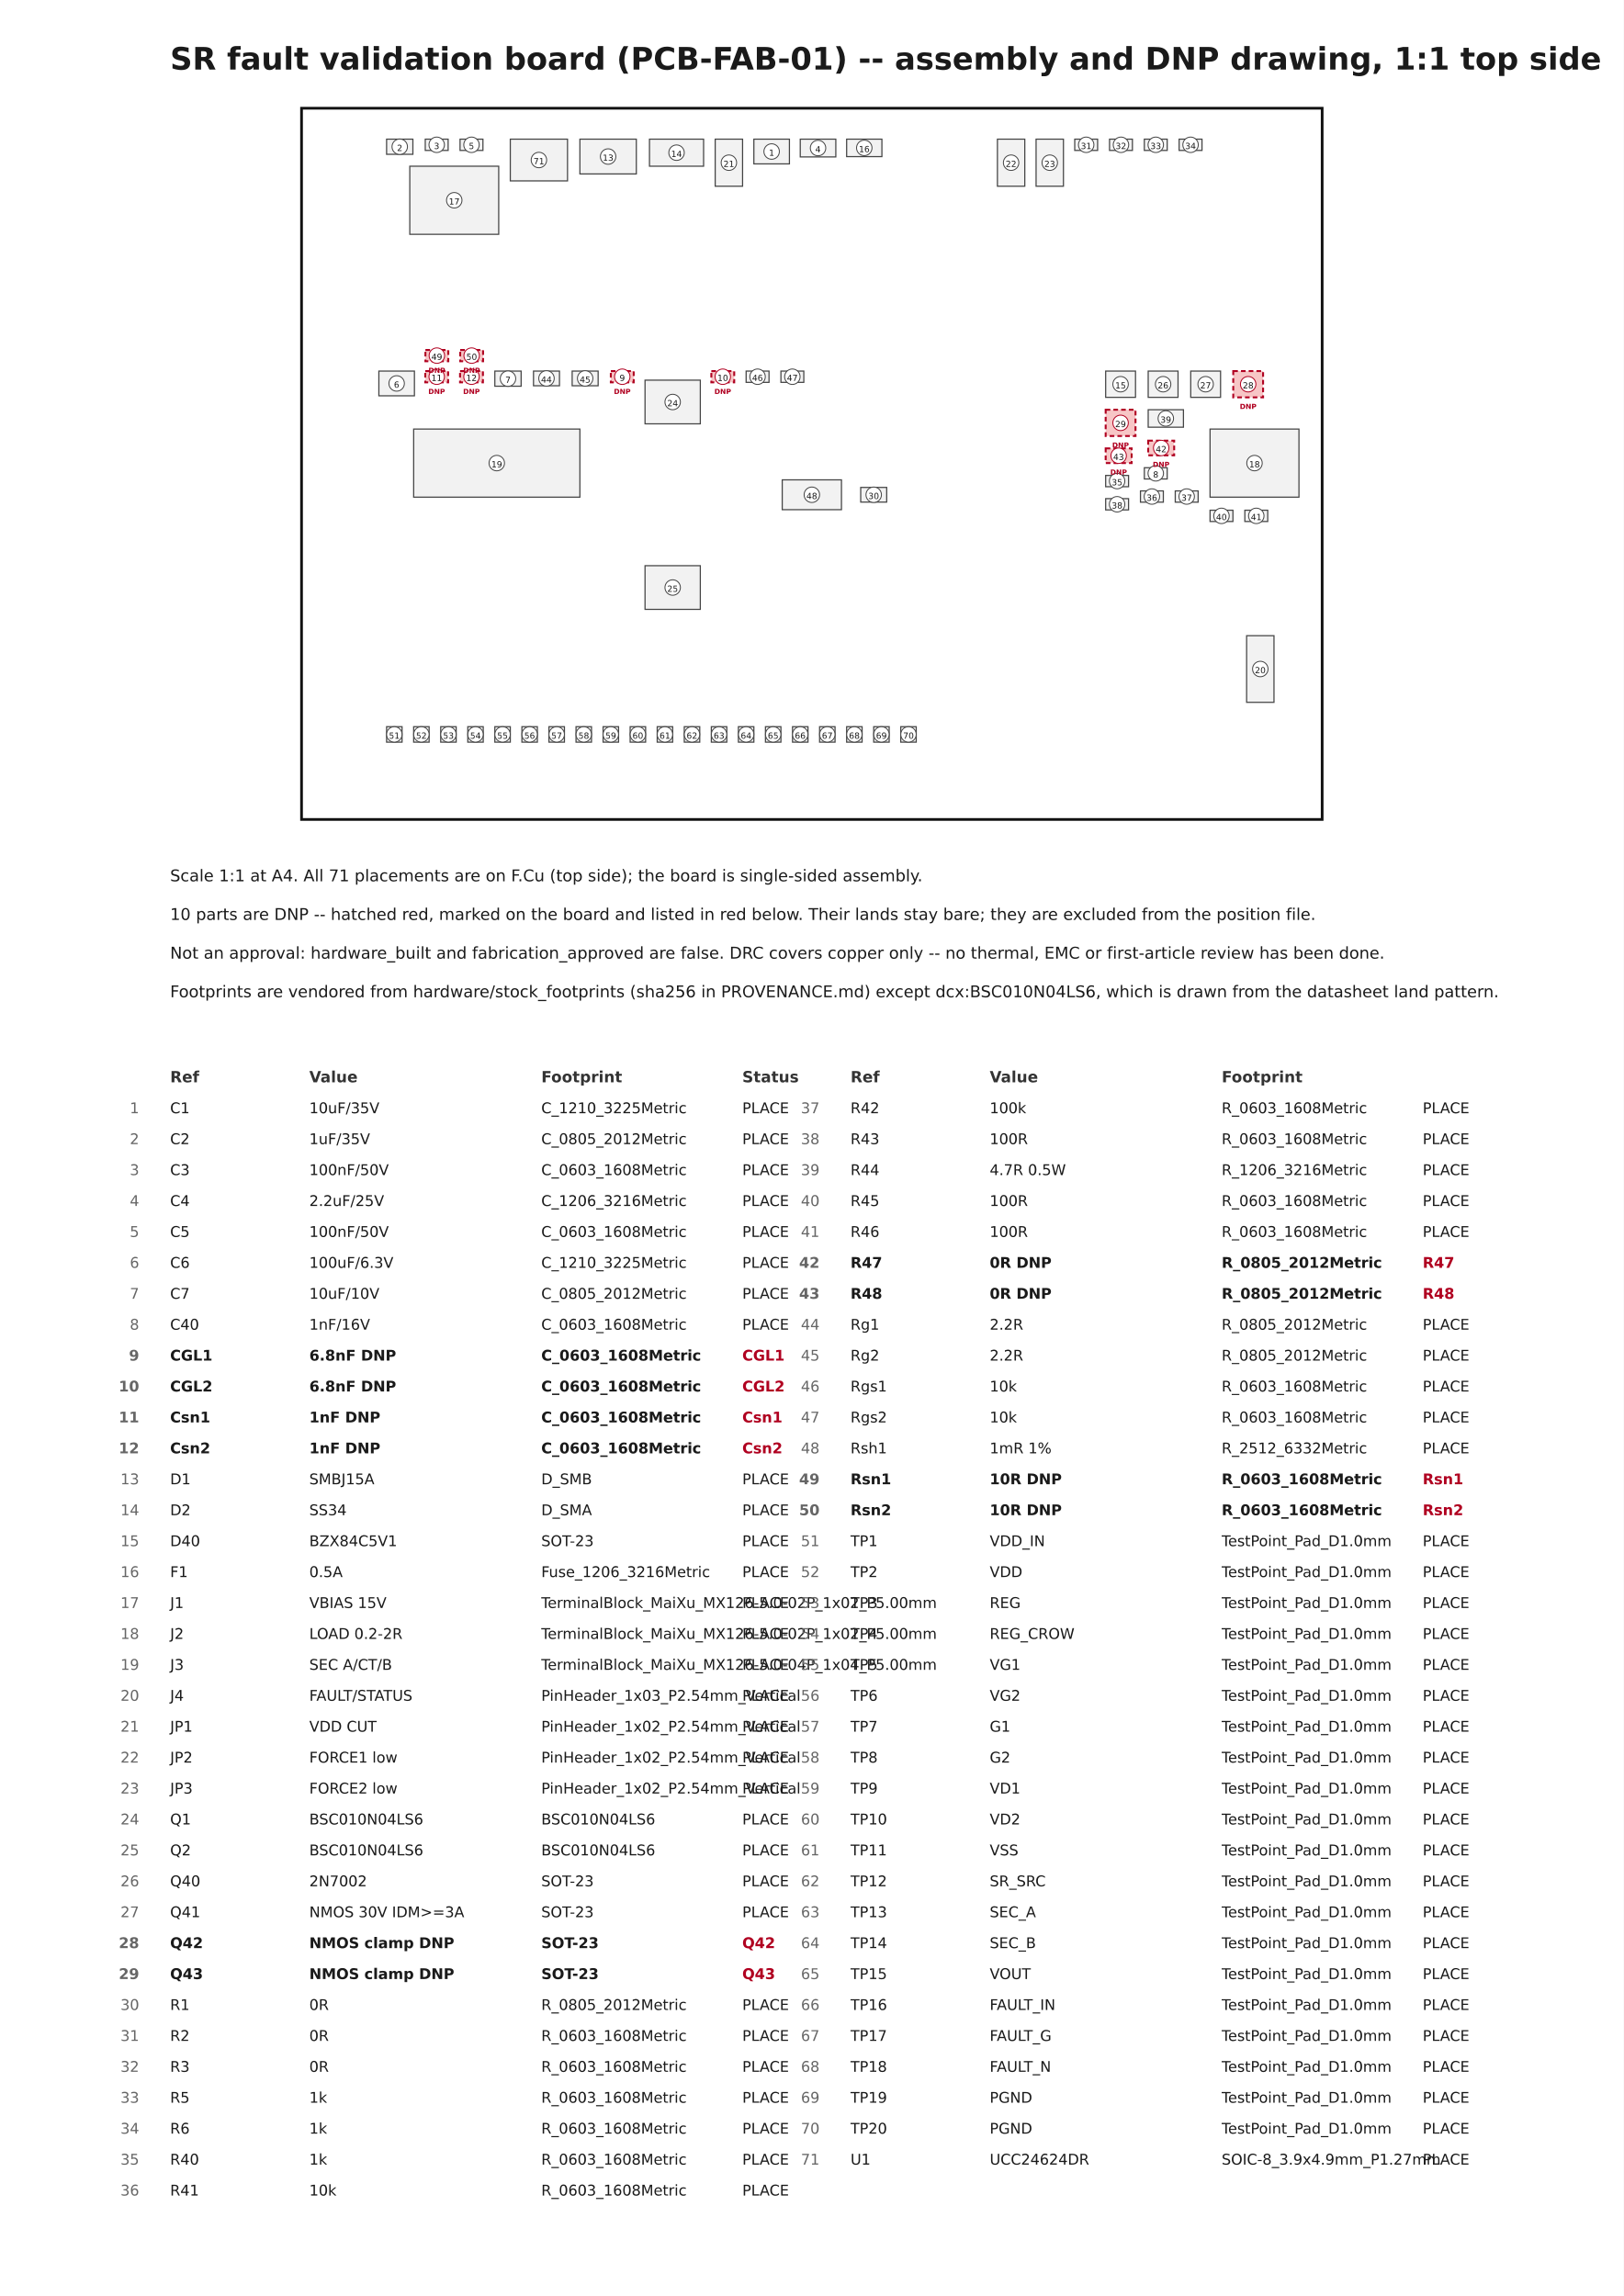
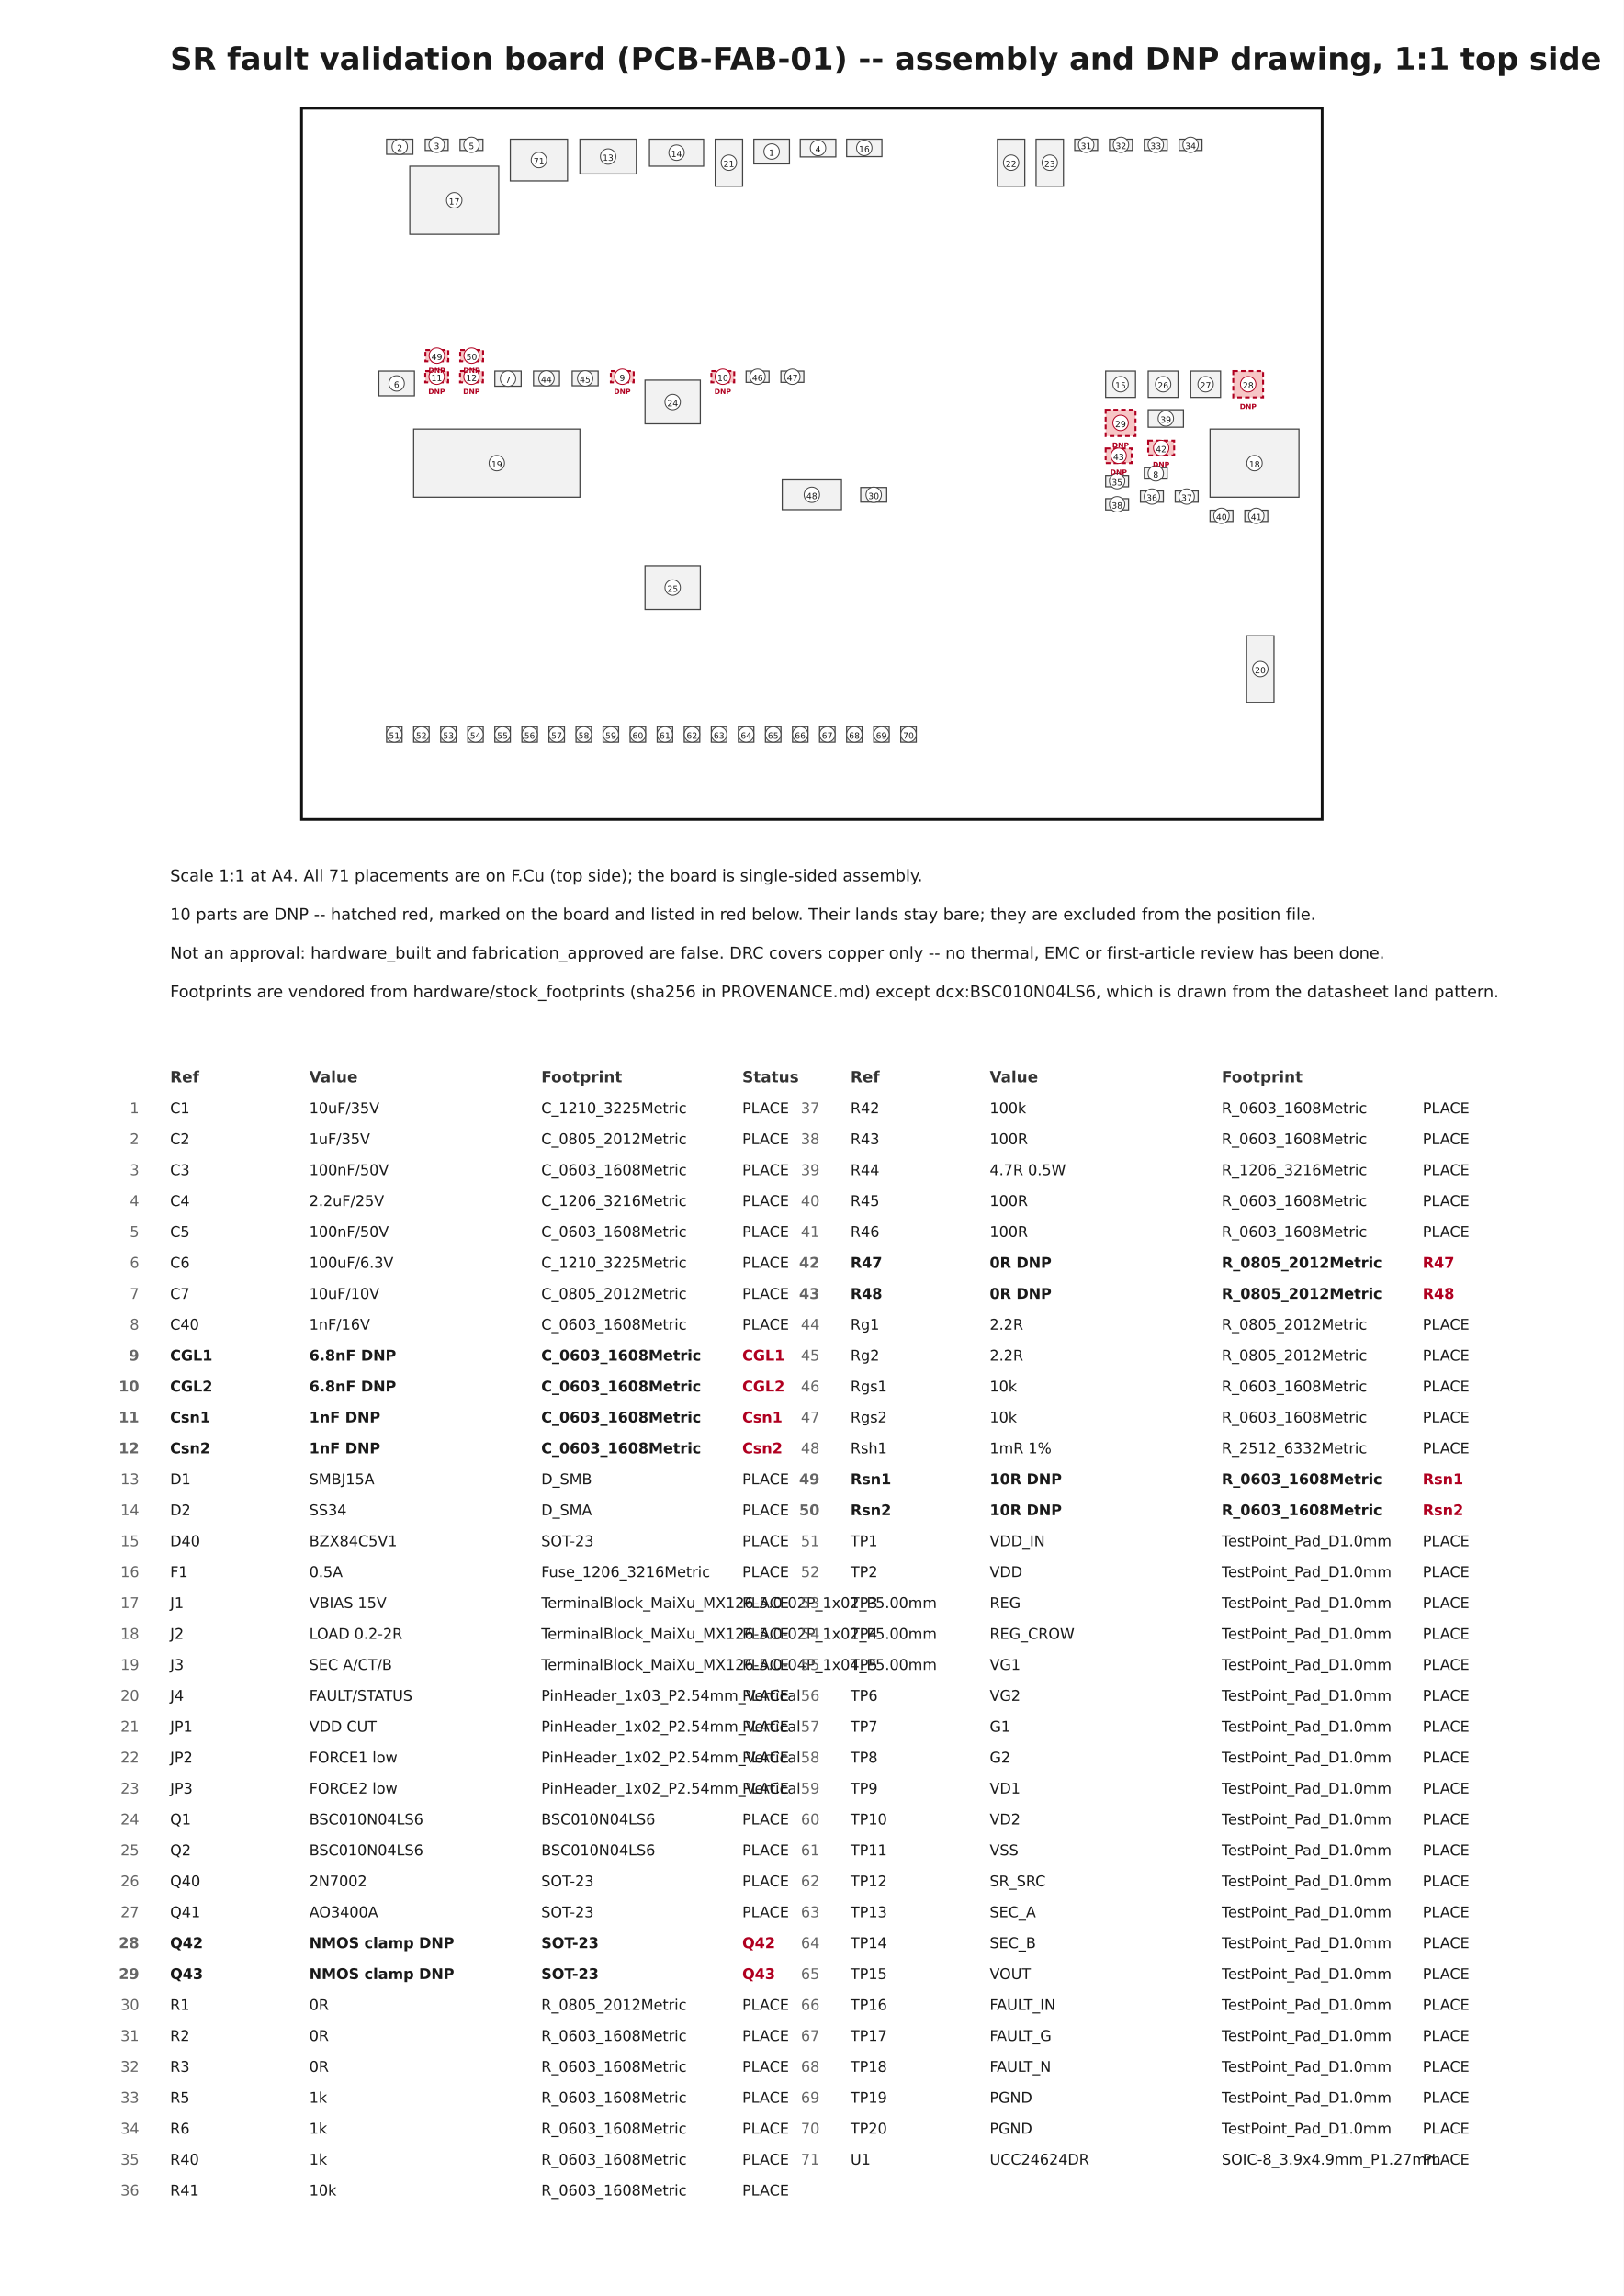
<svg xmlns="http://www.w3.org/2000/svg" width="210mm" height="297mm" viewBox="0 0 210 297">
  <style>
    text{font-family:'DejaVu Sans',Arial,sans-serif;fill:#1a1a1a}
    .page{fill:#ffffff} .outline{fill:none;stroke:#111;stroke-width:0.35}
    .body{fill:#f2f2f2;stroke:#444;stroke-width:0.15}
    .part.dnp .body{fill:#f7c6c6;stroke:#b00020;stroke-width:0.25;stroke-dasharray:0.6 0.4}
    .callout-bubble{fill:#fff;stroke:#444;stroke-width:0.12}
    .part.dnp .callout-bubble{stroke:#b00020}
    .callout{font-size:1.1px;text-anchor:middle}
    .dnp-mark{font-size:0.9px;text-anchor:middle;fill:#b00020;font-weight:bold}
    .title{font-size:4px;font-weight:bold} .note{font-size:2.1px}
    .hdr{font-size:2px;font-weight:bold;fill:#333}
    .row,.idx,.val,.fp{font-size:1.9px}
    .row.dnp{fill:#b00020;font-weight:bold} .idx{fill:#666;text-anchor:end}
  </style>
  <rect class="page" x="0" y="0" width="210" height="297" />
  <text class="title" x="22" y="9">SR fault validation board (PCB-FAB-01) -- assembly and DNP drawing, 1:1 top side</text>
  <rect class="outline" x="39" y="14" width="132" height="92" />
  <g class="part" data-ref="C1">
    <rect class="body" x="97.5" y="18" width="4.6" height="3.2" />
    <circle class="callout-bubble" cx="99.8" cy="19.6" r="1" />
    <text class="callout" x="99.8" y="20.15">1</text>
  </g>
  <g class="part" data-ref="C2">
    <rect class="body" x="50" y="18" width="3.4" height="1.96" />
    <circle class="callout-bubble" cx="51.7" cy="18.98" r="1" />
    <text class="callout" x="51.7" y="19.53">2</text>
  </g>
  <g class="part" data-ref="C3">
    <rect class="body" x="55" y="18" width="2.96" height="1.46" />
    <circle class="callout-bubble" cx="56.48" cy="18.73" r="1" />
    <text class="callout" x="56.48" y="19.28">3</text>
  </g>
  <g class="part" data-ref="C4">
    <rect class="body" x="103.5" y="18" width="4.6" height="2.3" />
    <circle class="callout-bubble" cx="105.8" cy="19.15" r="1" />
    <text class="callout" x="105.8" y="19.7">4</text>
  </g>
  <g class="part" data-ref="C5">
    <rect class="body" x="59.5" y="18" width="2.96" height="1.46" />
    <circle class="callout-bubble" cx="60.98" cy="18.73" r="1" />
    <text class="callout" x="60.98" y="19.28">5</text>
  </g>
  <g class="part" data-ref="C6">
    <rect class="body" x="49" y="48" width="4.6" height="3.2" />
    <circle class="callout-bubble" cx="51.3" cy="49.6" r="1" />
    <text class="callout" x="51.3" y="50.15">6</text>
  </g>
  <g class="part" data-ref="C7">
    <rect class="body" x="64" y="48" width="3.4" height="1.96" />
    <circle class="callout-bubble" cx="65.7" cy="48.98" r="1" />
    <text class="callout" x="65.7" y="49.53">7</text>
  </g>
  <g class="part" data-ref="C40">
    <rect class="body" x="148" y="60.5" width="2.96" height="1.46" />
    <circle class="callout-bubble" cx="149.48" cy="61.23" r="1" />
    <text class="callout" x="149.48" y="61.78">8</text>
  </g>
  <g class="part dnp" data-ref="CGL1">
    <rect class="body" x="79" y="48" width="2.96" height="1.46" />
    <circle class="callout-bubble" cx="80.48" cy="48.73" r="1" />
    <text class="callout" x="80.48" y="49.28">9</text>
    <text class="dnp-mark" x="80.48" y="50.96">DNP</text>
  </g>
  <g class="part dnp" data-ref="CGL2">
    <rect class="body" x="92" y="48" width="2.96" height="1.46" />
    <circle class="callout-bubble" cx="93.48" cy="48.73" r="1" />
    <text class="callout" x="93.48" y="49.28">10</text>
    <text class="dnp-mark" x="93.48" y="50.96">DNP</text>
  </g>
  <g class="part dnp" data-ref="Csn1">
    <rect class="body" x="55" y="48" width="2.96" height="1.46" />
    <circle class="callout-bubble" cx="56.48" cy="48.73" r="1" />
    <text class="callout" x="56.48" y="49.28">11</text>
    <text class="dnp-mark" x="56.48" y="50.96">DNP</text>
  </g>
  <g class="part dnp" data-ref="Csn2">
    <rect class="body" x="59.5" y="48" width="2.96" height="1.46" />
    <circle class="callout-bubble" cx="60.98" cy="48.73" r="1" />
    <text class="callout" x="60.98" y="49.28">12</text>
    <text class="dnp-mark" x="60.98" y="50.96">DNP</text>
  </g>
  <g class="part" data-ref="D1">
    <rect class="body" x="75" y="18" width="7.3" height="4.5" />
    <circle class="callout-bubble" cx="78.65" cy="20.25" r="1" />
    <text class="callout" x="78.65" y="20.8">13</text>
  </g>
  <g class="part" data-ref="D2">
    <rect class="body" x="84" y="18" width="7" height="3.5" />
    <circle class="callout-bubble" cx="87.5" cy="19.75" r="1" />
    <text class="callout" x="87.5" y="20.3">14</text>
  </g>
  <g class="part" data-ref="D40">
    <rect class="body" x="143" y="48" width="3.86" height="3.4" />
    <circle class="callout-bubble" cx="144.93" cy="49.7" r="1" />
    <text class="callout" x="144.93" y="50.25">15</text>
  </g>
  <g class="part" data-ref="F1">
    <rect class="body" x="109.5" y="18" width="4.56" height="2.26" />
    <circle class="callout-bubble" cx="111.78" cy="19.13" r="1" />
    <text class="callout" x="111.78" y="19.68">16</text>
  </g>
  <g class="part" data-ref="J1">
    <rect class="body" x="53" y="21.5" width="11.5" height="8.81" />
    <circle class="callout-bubble" cx="58.75" cy="25.905" r="1" />
    <text class="callout" x="58.75" y="26.455">17</text>
  </g>
  <g class="part" data-ref="J2">
    <rect class="body" x="156.5" y="55.5" width="11.5" height="8.81" />
    <circle class="callout-bubble" cx="162.25" cy="59.905" r="1" />
    <text class="callout" x="162.25" y="60.455">18</text>
  </g>
  <g class="part" data-ref="J3">
    <rect class="body" x="53.5" y="55.5" width="21.5" height="8.81" />
    <circle class="callout-bubble" cx="64.25" cy="59.905" r="1" />
    <text class="callout" x="64.25" y="60.455">19</text>
  </g>
  <g class="part" data-ref="J4">
    <rect class="body" x="161.23" y="82.23" width="3.54" height="8.62" />
    <circle class="callout-bubble" cx="163" cy="86.54" r="1" />
    <text class="callout" x="163" y="87.09">20</text>
  </g>
  <g class="part" data-ref="JP1">
    <rect class="body" x="92.5" y="18" width="3.54" height="6.09" />
    <circle class="callout-bubble" cx="94.27" cy="21.045" r="1" />
    <text class="callout" x="94.27" y="21.595">21</text>
  </g>
  <g class="part" data-ref="JP2">
    <rect class="body" x="129" y="18" width="3.54" height="6.09" />
    <circle class="callout-bubble" cx="130.77" cy="21.045" r="1" />
    <text class="callout" x="130.77" y="21.595">22</text>
  </g>
  <g class="part" data-ref="JP3">
    <rect class="body" x="134" y="18" width="3.54" height="6.09" />
    <circle class="callout-bubble" cx="135.77" cy="21.045" r="1" />
    <text class="callout" x="135.77" y="21.595">23</text>
  </g>
  <g class="part" data-ref="Q1">
    <rect class="body" x="83.425" y="49.175" width="7.15" height="5.65" />
    <circle class="callout-bubble" cx="87" cy="52" r="1" />
    <text class="callout" x="87" y="52.55">24</text>
  </g>
  <g class="part" data-ref="Q2">
    <rect class="body" x="83.425" y="73.175" width="7.15" height="5.65" />
    <circle class="callout-bubble" cx="87" cy="76" r="1" />
    <text class="callout" x="87" y="76.55">25</text>
  </g>
  <g class="part" data-ref="Q40">
    <rect class="body" x="148.5" y="48" width="3.86" height="3.4" />
    <circle class="callout-bubble" cx="150.43" cy="49.7" r="1" />
    <text class="callout" x="150.43" y="50.25">26</text>
  </g>
  <g class="part" data-ref="Q41">
    <rect class="body" x="154" y="48" width="3.86" height="3.4" />
    <circle class="callout-bubble" cx="155.93" cy="49.7" r="1" />
    <text class="callout" x="155.93" y="50.25">27</text>
  </g>
  <g class="part dnp" data-ref="Q42">
    <rect class="body" x="159.5" y="48" width="3.86" height="3.4" />
    <circle class="callout-bubble" cx="161.43" cy="49.7" r="1" />
    <text class="callout" x="161.43" y="50.25">28</text>
    <text class="dnp-mark" x="161.43" y="52.9">DNP</text>
  </g>
  <g class="part dnp" data-ref="Q43">
    <rect class="body" x="143" y="53" width="3.86" height="3.4" />
    <circle class="callout-bubble" cx="144.93" cy="54.7" r="1" />
    <text class="callout" x="144.93" y="55.25">29</text>
    <text class="dnp-mark" x="144.93" y="57.9">DNP</text>
  </g>
  <g class="part" data-ref="R1">
    <rect class="body" x="111.32" y="63.05" width="3.36" height="1.9" />
    <circle class="callout-bubble" cx="113" cy="64" r="1" />
    <text class="callout" x="113" y="64.55">30</text>
  </g>
  <g class="part" data-ref="R2">
    <rect class="body" x="139" y="18" width="2.96" height="1.46" />
    <circle class="callout-bubble" cx="140.48" cy="18.73" r="1" />
    <text class="callout" x="140.48" y="19.28">31</text>
  </g>
  <g class="part" data-ref="R3">
    <rect class="body" x="143.5" y="18" width="2.96" height="1.46" />
    <circle class="callout-bubble" cx="144.98" cy="18.73" r="1" />
    <text class="callout" x="144.98" y="19.28">32</text>
  </g>
  <g class="part" data-ref="R5">
    <rect class="body" x="148" y="18" width="2.96" height="1.46" />
    <circle class="callout-bubble" cx="149.48" cy="18.73" r="1" />
    <text class="callout" x="149.48" y="19.28">33</text>
  </g>
  <g class="part" data-ref="R6">
    <rect class="body" x="152.5" y="18" width="2.96" height="1.46" />
    <circle class="callout-bubble" cx="153.98" cy="18.73" r="1" />
    <text class="callout" x="153.98" y="19.28">34</text>
  </g>
  <g class="part" data-ref="R40">
    <rect class="body" x="143" y="61.5" width="2.96" height="1.46" />
    <circle class="callout-bubble" cx="144.48" cy="62.23" r="1" />
    <text class="callout" x="144.48" y="62.78">35</text>
  </g>
  <g class="part" data-ref="R41">
    <rect class="body" x="147.5" y="63.5" width="2.96" height="1.46" />
    <circle class="callout-bubble" cx="148.98" cy="64.23" r="1" />
    <text class="callout" x="148.98" y="64.78">36</text>
  </g>
  <g class="part" data-ref="R42">
    <rect class="body" x="152" y="63.5" width="2.96" height="1.46" />
    <circle class="callout-bubble" cx="153.48" cy="64.23" r="1" />
    <text class="callout" x="153.48" y="64.78">37</text>
  </g>
  <g class="part" data-ref="R43">
    <rect class="body" x="143" y="64.5" width="2.96" height="1.46" />
    <circle class="callout-bubble" cx="144.48" cy="65.23" r="1" />
    <text class="callout" x="144.48" y="65.78">38</text>
  </g>
  <g class="part" data-ref="R44">
    <rect class="body" x="148.5" y="53" width="4.56" height="2.26" />
    <circle class="callout-bubble" cx="150.78" cy="54.13" r="1" />
    <text class="callout" x="150.78" y="54.68">39</text>
  </g>
  <g class="part" data-ref="R45">
    <rect class="body" x="156.5" y="66" width="2.96" height="1.46" />
    <circle class="callout-bubble" cx="157.98" cy="66.73" r="1" />
    <text class="callout" x="157.98" y="67.28">40</text>
  </g>
  <g class="part" data-ref="R46">
    <rect class="body" x="161" y="66" width="2.96" height="1.46" />
    <circle class="callout-bubble" cx="162.48" cy="66.73" r="1" />
    <text class="callout" x="162.48" y="67.28">41</text>
  </g>
  <g class="part dnp" data-ref="R47">
    <rect class="body" x="148.5" y="57" width="3.36" height="1.9" />
    <circle class="callout-bubble" cx="150.18" cy="57.95" r="1" />
    <text class="callout" x="150.18" y="58.5">42</text>
    <text class="dnp-mark" x="150.18" y="60.4">DNP</text>
  </g>
  <g class="part dnp" data-ref="R48">
    <rect class="body" x="143" y="58" width="3.36" height="1.9" />
    <circle class="callout-bubble" cx="144.68" cy="58.95" r="1" />
    <text class="callout" x="144.68" y="59.5">43</text>
    <text class="dnp-mark" x="144.68" y="61.4">DNP</text>
  </g>
  <g class="part" data-ref="Rg1">
    <rect class="body" x="69" y="48" width="3.36" height="1.9" />
    <circle class="callout-bubble" cx="70.68" cy="48.95" r="1" />
    <text class="callout" x="70.68" y="49.5">44</text>
  </g>
  <g class="part" data-ref="Rg2">
    <rect class="body" x="74" y="48" width="3.36" height="1.9" />
    <circle class="callout-bubble" cx="75.68" cy="48.95" r="1" />
    <text class="callout" x="75.68" y="49.5">45</text>
  </g>
  <g class="part" data-ref="Rgs1">
    <rect class="body" x="96.5" y="48" width="2.96" height="1.46" />
    <circle class="callout-bubble" cx="97.98" cy="48.73" r="1" />
    <text class="callout" x="97.98" y="49.28">46</text>
  </g>
  <g class="part" data-ref="Rgs2">
    <rect class="body" x="101" y="48" width="2.96" height="1.46" />
    <circle class="callout-bubble" cx="102.48" cy="48.73" r="1" />
    <text class="callout" x="102.48" y="49.28">47</text>
  </g>
  <g class="part" data-ref="Rsh1">
    <rect class="body" x="101.17" y="62.07" width="7.66" height="3.86" />
    <circle class="callout-bubble" cx="105" cy="64" r="1" />
    <text class="callout" x="105" y="64.55">48</text>
  </g>
  <g class="part dnp" data-ref="Rsn1">
    <rect class="body" x="55.02" y="45.27" width="2.96" height="1.46" />
    <circle class="callout-bubble" cx="56.5" cy="46" r="1" />
    <text class="callout" x="56.5" y="46.55">49</text>
    <text class="dnp-mark" x="56.5" y="48.23">DNP</text>
  </g>
  <g class="part dnp" data-ref="Rsn2">
    <rect class="body" x="59.52" y="45.27" width="2.96" height="1.46" />
    <circle class="callout-bubble" cx="61" cy="46" r="1" />
    <text class="callout" x="61" y="46.55">50</text>
    <text class="dnp-mark" x="61" y="48.23">DNP</text>
  </g>
  <g class="part" data-ref="TP1">
    <rect class="body" x="50" y="94" width="2" height="2" />
    <circle class="callout-bubble" cx="51" cy="95" r="1" />
    <text class="callout" x="51" y="95.55">51</text>
  </g>
  <g class="part" data-ref="TP2">
    <rect class="body" x="53.5" y="94" width="2" height="2" />
    <circle class="callout-bubble" cx="54.5" cy="95" r="1" />
    <text class="callout" x="54.5" y="95.55">52</text>
  </g>
  <g class="part" data-ref="TP3">
    <rect class="body" x="57" y="94" width="2" height="2" />
    <circle class="callout-bubble" cx="58" cy="95" r="1" />
    <text class="callout" x="58" y="95.55">53</text>
  </g>
  <g class="part" data-ref="TP4">
    <rect class="body" x="60.5" y="94" width="2" height="2" />
    <circle class="callout-bubble" cx="61.5" cy="95" r="1" />
    <text class="callout" x="61.5" y="95.55">54</text>
  </g>
  <g class="part" data-ref="TP5">
    <rect class="body" x="64" y="94" width="2" height="2" />
    <circle class="callout-bubble" cx="65" cy="95" r="1" />
    <text class="callout" x="65" y="95.55">55</text>
  </g>
  <g class="part" data-ref="TP6">
    <rect class="body" x="67.5" y="94" width="2" height="2" />
    <circle class="callout-bubble" cx="68.5" cy="95" r="1" />
    <text class="callout" x="68.5" y="95.55">56</text>
  </g>
  <g class="part" data-ref="TP7">
    <rect class="body" x="71" y="94" width="2" height="2" />
    <circle class="callout-bubble" cx="72" cy="95" r="1" />
    <text class="callout" x="72" y="95.55">57</text>
  </g>
  <g class="part" data-ref="TP8">
    <rect class="body" x="74.5" y="94" width="2" height="2" />
    <circle class="callout-bubble" cx="75.5" cy="95" r="1" />
    <text class="callout" x="75.5" y="95.55">58</text>
  </g>
  <g class="part" data-ref="TP9">
    <rect class="body" x="78" y="94" width="2" height="2" />
    <circle class="callout-bubble" cx="79" cy="95" r="1" />
    <text class="callout" x="79" y="95.55">59</text>
  </g>
  <g class="part" data-ref="TP10">
    <rect class="body" x="81.5" y="94" width="2" height="2" />
    <circle class="callout-bubble" cx="82.5" cy="95" r="1" />
    <text class="callout" x="82.5" y="95.55">60</text>
  </g>
  <g class="part" data-ref="TP11">
    <rect class="body" x="85" y="94" width="2" height="2" />
    <circle class="callout-bubble" cx="86" cy="95" r="1" />
    <text class="callout" x="86" y="95.55">61</text>
  </g>
  <g class="part" data-ref="TP12">
    <rect class="body" x="88.5" y="94" width="2" height="2" />
    <circle class="callout-bubble" cx="89.5" cy="95" r="1" />
    <text class="callout" x="89.5" y="95.55">62</text>
  </g>
  <g class="part" data-ref="TP13">
    <rect class="body" x="92" y="94" width="2" height="2" />
    <circle class="callout-bubble" cx="93" cy="95" r="1" />
    <text class="callout" x="93" y="95.55">63</text>
  </g>
  <g class="part" data-ref="TP14">
    <rect class="body" x="95.5" y="94" width="2" height="2" />
    <circle class="callout-bubble" cx="96.5" cy="95" r="1" />
    <text class="callout" x="96.5" y="95.55">64</text>
  </g>
  <g class="part" data-ref="TP15">
    <rect class="body" x="99" y="94" width="2" height="2" />
    <circle class="callout-bubble" cx="100" cy="95" r="1" />
    <text class="callout" x="100" y="95.55">65</text>
  </g>
  <g class="part" data-ref="TP16">
    <rect class="body" x="102.5" y="94" width="2" height="2" />
    <circle class="callout-bubble" cx="103.5" cy="95" r="1" />
    <text class="callout" x="103.5" y="95.55">66</text>
  </g>
  <g class="part" data-ref="TP17">
    <rect class="body" x="106" y="94" width="2" height="2" />
    <circle class="callout-bubble" cx="107" cy="95" r="1" />
    <text class="callout" x="107" y="95.55">67</text>
  </g>
  <g class="part" data-ref="TP18">
    <rect class="body" x="109.5" y="94" width="2" height="2" />
    <circle class="callout-bubble" cx="110.5" cy="95" r="1" />
    <text class="callout" x="110.5" y="95.55">68</text>
  </g>
  <g class="part" data-ref="TP19">
    <rect class="body" x="113" y="94" width="2" height="2" />
    <circle class="callout-bubble" cx="114" cy="95" r="1" />
    <text class="callout" x="114" y="95.55">69</text>
  </g>
  <g class="part" data-ref="TP20">
    <rect class="body" x="116.5" y="94" width="2" height="2" />
    <circle class="callout-bubble" cx="117.5" cy="95" r="1" />
    <text class="callout" x="117.5" y="95.55">70</text>
  </g>
  <g class="part" data-ref="U1">
    <rect class="body" x="66" y="18" width="7.4" height="5.4" />
    <circle class="callout-bubble" cx="69.7" cy="20.7" r="1" />
    <text class="callout" x="69.7" y="21.25">71</text>
  </g>
  <text class="note" x="22" y="114">Scale 1:1 at A4. All 71 placements are on F.Cu (top side); the board is single-sided assembly.</text>
  <text class="note" x="22" y="119">10 parts are DNP -- hatched red, marked on the board and listed in red below. Their lands stay bare; they are excluded from the position file.</text>
  <text class="note" x="22" y="124">Not an approval: hardware_built and fabrication_approved are false. DRC covers copper only -- no thermal, EMC or first-article review has been done.</text>
  <text class="note" x="22" y="129">Footprints are vendored from hardware/stock_footprints (sha256 in PROVENANCE.md) except dcx:BSC010N04LS6, which is drawn from the datasheet land pattern.</text>
  <text class="hdr" x="22" y="140">Ref</text>
  <text class="hdr" x="40" y="140">Value</text>
  <text class="hdr" x="70" y="140">Footprint</text>
  <text class="hdr" x="96" y="140">Status</text>
  <text class="hdr" x="110" y="140">Ref</text>
  <text class="hdr" x="128" y="140">Value</text>
  <text class="hdr" x="158" y="140">Footprint</text>
  <g class="row">
    <text class="idx" x="18" y="144">1</text>
    <text class="row" x="22" y="144">C1</text>
    <text class="val" x="40" y="144">10uF/35V</text>
    <text class="fp" x="70" y="144">C_1210_3225Metric</text>
    <text class="row" x="96" y="144">PLACE</text>
  </g>
  <g class="row">
    <text class="idx" x="18" y="148">2</text>
    <text class="row" x="22" y="148">C2</text>
    <text class="val" x="40" y="148">1uF/35V</text>
    <text class="fp" x="70" y="148">C_0805_2012Metric</text>
    <text class="row" x="96" y="148">PLACE</text>
  </g>
  <g class="row">
    <text class="idx" x="18" y="152">3</text>
    <text class="row" x="22" y="152">C3</text>
    <text class="val" x="40" y="152">100nF/50V</text>
    <text class="fp" x="70" y="152">C_0603_1608Metric</text>
    <text class="row" x="96" y="152">PLACE</text>
  </g>
  <g class="row">
    <text class="idx" x="18" y="156">4</text>
    <text class="row" x="22" y="156">C4</text>
    <text class="val" x="40" y="156">2.2uF/25V</text>
    <text class="fp" x="70" y="156">C_1206_3216Metric</text>
    <text class="row" x="96" y="156">PLACE</text>
  </g>
  <g class="row">
    <text class="idx" x="18" y="160">5</text>
    <text class="row" x="22" y="160">C5</text>
    <text class="val" x="40" y="160">100nF/50V</text>
    <text class="fp" x="70" y="160">C_0603_1608Metric</text>
    <text class="row" x="96" y="160">PLACE</text>
  </g>
  <g class="row">
    <text class="idx" x="18" y="164">6</text>
    <text class="row" x="22" y="164">C6</text>
    <text class="val" x="40" y="164">100uF/6.3V</text>
    <text class="fp" x="70" y="164">C_1210_3225Metric</text>
    <text class="row" x="96" y="164">PLACE</text>
  </g>
  <g class="row">
    <text class="idx" x="18" y="168">7</text>
    <text class="row" x="22" y="168">C7</text>
    <text class="val" x="40" y="168">10uF/10V</text>
    <text class="fp" x="70" y="168">C_0805_2012Metric</text>
    <text class="row" x="96" y="168">PLACE</text>
  </g>
  <g class="row">
    <text class="idx" x="18" y="172">8</text>
    <text class="row" x="22" y="172">C40</text>
    <text class="val" x="40" y="172">1nF/16V</text>
    <text class="fp" x="70" y="172">C_0603_1608Metric</text>
    <text class="row" x="96" y="172">PLACE</text>
  </g>
  <g class="row dnp">
    <text class="idx" x="18" y="176">9</text>
    <text class="row" x="22" y="176">CGL1</text>
    <text class="val" x="40" y="176">6.8nF DNP</text>
    <text class="fp" x="70" y="176">C_0603_1608Metric</text>
    <text class="row dnp" x="96" y="176">CGL1</text>
  </g>
  <g class="row dnp">
    <text class="idx" x="18" y="180">10</text>
    <text class="row" x="22" y="180">CGL2</text>
    <text class="val" x="40" y="180">6.8nF DNP</text>
    <text class="fp" x="70" y="180">C_0603_1608Metric</text>
    <text class="row dnp" x="96" y="180">CGL2</text>
  </g>
  <g class="row dnp">
    <text class="idx" x="18" y="184">11</text>
    <text class="row" x="22" y="184">Csn1</text>
    <text class="val" x="40" y="184">1nF DNP</text>
    <text class="fp" x="70" y="184">C_0603_1608Metric</text>
    <text class="row dnp" x="96" y="184">Csn1</text>
  </g>
  <g class="row dnp">
    <text class="idx" x="18" y="188">12</text>
    <text class="row" x="22" y="188">Csn2</text>
    <text class="val" x="40" y="188">1nF DNP</text>
    <text class="fp" x="70" y="188">C_0603_1608Metric</text>
    <text class="row dnp" x="96" y="188">Csn2</text>
  </g>
  <g class="row">
    <text class="idx" x="18" y="192">13</text>
    <text class="row" x="22" y="192">D1</text>
    <text class="val" x="40" y="192">SMBJ15A</text>
    <text class="fp" x="70" y="192">D_SMB</text>
    <text class="row" x="96" y="192">PLACE</text>
  </g>
  <g class="row">
    <text class="idx" x="18" y="196">14</text>
    <text class="row" x="22" y="196">D2</text>
    <text class="val" x="40" y="196">SS34</text>
    <text class="fp" x="70" y="196">D_SMA</text>
    <text class="row" x="96" y="196">PLACE</text>
  </g>
  <g class="row">
    <text class="idx" x="18" y="200">15</text>
    <text class="row" x="22" y="200">D40</text>
    <text class="val" x="40" y="200">BZX84C5V1</text>
    <text class="fp" x="70" y="200">SOT-23</text>
    <text class="row" x="96" y="200">PLACE</text>
  </g>
  <g class="row">
    <text class="idx" x="18" y="204">16</text>
    <text class="row" x="22" y="204">F1</text>
    <text class="val" x="40" y="204">0.5A</text>
    <text class="fp" x="70" y="204">Fuse_1206_3216Metric</text>
    <text class="row" x="96" y="204">PLACE</text>
  </g>
  <g class="row">
    <text class="idx" x="18" y="208">17</text>
    <text class="row" x="22" y="208">J1</text>
    <text class="val" x="40" y="208">VBIAS 15V</text>
    <text class="fp" x="70" y="208">TerminalBlock_MaiXu_MX126-5.0-02P_1x02_P5.00mm</text>
    <text class="row" x="96" y="208">PLACE</text>
  </g>
  <g class="row">
    <text class="idx" x="18" y="212">18</text>
    <text class="row" x="22" y="212">J2</text>
    <text class="val" x="40" y="212">LOAD 0.2-2R</text>
    <text class="fp" x="70" y="212">TerminalBlock_MaiXu_MX126-5.0-02P_1x02_P5.00mm</text>
    <text class="row" x="96" y="212">PLACE</text>
  </g>
  <g class="row">
    <text class="idx" x="18" y="216">19</text>
    <text class="row" x="22" y="216">J3</text>
    <text class="val" x="40" y="216">SEC A/CT/B</text>
    <text class="fp" x="70" y="216">TerminalBlock_MaiXu_MX126-5.0-04P_1x04_P5.00mm</text>
    <text class="row" x="96" y="216">PLACE</text>
  </g>
  <g class="row">
    <text class="idx" x="18" y="220">20</text>
    <text class="row" x="22" y="220">J4</text>
    <text class="val" x="40" y="220">FAULT/STATUS</text>
    <text class="fp" x="70" y="220">PinHeader_1x03_P2.54mm_Vertical</text>
    <text class="row" x="96" y="220">PLACE</text>
  </g>
  <g class="row">
    <text class="idx" x="18" y="224">21</text>
    <text class="row" x="22" y="224">JP1</text>
    <text class="val" x="40" y="224">VDD CUT</text>
    <text class="fp" x="70" y="224">PinHeader_1x02_P2.54mm_Vertical</text>
    <text class="row" x="96" y="224">PLACE</text>
  </g>
  <g class="row">
    <text class="idx" x="18" y="228">22</text>
    <text class="row" x="22" y="228">JP2</text>
    <text class="val" x="40" y="228">FORCE1 low</text>
    <text class="fp" x="70" y="228">PinHeader_1x02_P2.54mm_Vertical</text>
    <text class="row" x="96" y="228">PLACE</text>
  </g>
  <g class="row">
    <text class="idx" x="18" y="232">23</text>
    <text class="row" x="22" y="232">JP3</text>
    <text class="val" x="40" y="232">FORCE2 low</text>
    <text class="fp" x="70" y="232">PinHeader_1x02_P2.54mm_Vertical</text>
    <text class="row" x="96" y="232">PLACE</text>
  </g>
  <g class="row">
    <text class="idx" x="18" y="236">24</text>
    <text class="row" x="22" y="236">Q1</text>
    <text class="val" x="40" y="236">BSC010N04LS6</text>
    <text class="fp" x="70" y="236">BSC010N04LS6</text>
    <text class="row" x="96" y="236">PLACE</text>
  </g>
  <g class="row">
    <text class="idx" x="18" y="240">25</text>
    <text class="row" x="22" y="240">Q2</text>
    <text class="val" x="40" y="240">BSC010N04LS6</text>
    <text class="fp" x="70" y="240">BSC010N04LS6</text>
    <text class="row" x="96" y="240">PLACE</text>
  </g>
  <g class="row">
    <text class="idx" x="18" y="244">26</text>
    <text class="row" x="22" y="244">Q40</text>
    <text class="val" x="40" y="244">2N7002</text>
    <text class="fp" x="70" y="244">SOT-23</text>
    <text class="row" x="96" y="244">PLACE</text>
  </g>
  <g class="row">
    <text class="idx" x="18" y="248">27</text>
    <text class="row" x="22" y="248">Q41</text>
-     <text class="val" x="40" y="248">NMOS 30V IDM&gt;=3A</text>
+     <text class="val" x="40" y="248">AO3400A</text>
    <text class="fp" x="70" y="248">SOT-23</text>
    <text class="row" x="96" y="248">PLACE</text>
  </g>
  <g class="row dnp">
    <text class="idx" x="18" y="252">28</text>
    <text class="row" x="22" y="252">Q42</text>
    <text class="val" x="40" y="252">NMOS clamp DNP</text>
    <text class="fp" x="70" y="252">SOT-23</text>
    <text class="row dnp" x="96" y="252">Q42</text>
  </g>
  <g class="row dnp">
    <text class="idx" x="18" y="256">29</text>
    <text class="row" x="22" y="256">Q43</text>
    <text class="val" x="40" y="256">NMOS clamp DNP</text>
    <text class="fp" x="70" y="256">SOT-23</text>
    <text class="row dnp" x="96" y="256">Q43</text>
  </g>
  <g class="row">
    <text class="idx" x="18" y="260">30</text>
    <text class="row" x="22" y="260">R1</text>
    <text class="val" x="40" y="260">0R</text>
    <text class="fp" x="70" y="260">R_0805_2012Metric</text>
    <text class="row" x="96" y="260">PLACE</text>
  </g>
  <g class="row">
    <text class="idx" x="18" y="264">31</text>
    <text class="row" x="22" y="264">R2</text>
    <text class="val" x="40" y="264">0R</text>
    <text class="fp" x="70" y="264">R_0603_1608Metric</text>
    <text class="row" x="96" y="264">PLACE</text>
  </g>
  <g class="row">
    <text class="idx" x="18" y="268">32</text>
    <text class="row" x="22" y="268">R3</text>
    <text class="val" x="40" y="268">0R</text>
    <text class="fp" x="70" y="268">R_0603_1608Metric</text>
    <text class="row" x="96" y="268">PLACE</text>
  </g>
  <g class="row">
    <text class="idx" x="18" y="272">33</text>
    <text class="row" x="22" y="272">R5</text>
    <text class="val" x="40" y="272">1k</text>
    <text class="fp" x="70" y="272">R_0603_1608Metric</text>
    <text class="row" x="96" y="272">PLACE</text>
  </g>
  <g class="row">
    <text class="idx" x="18" y="276">34</text>
    <text class="row" x="22" y="276">R6</text>
    <text class="val" x="40" y="276">1k</text>
    <text class="fp" x="70" y="276">R_0603_1608Metric</text>
    <text class="row" x="96" y="276">PLACE</text>
  </g>
  <g class="row">
    <text class="idx" x="18" y="280">35</text>
    <text class="row" x="22" y="280">R40</text>
    <text class="val" x="40" y="280">1k</text>
    <text class="fp" x="70" y="280">R_0603_1608Metric</text>
    <text class="row" x="96" y="280">PLACE</text>
  </g>
  <g class="row">
    <text class="idx" x="18" y="284">36</text>
    <text class="row" x="22" y="284">R41</text>
    <text class="val" x="40" y="284">10k</text>
    <text class="fp" x="70" y="284">R_0603_1608Metric</text>
    <text class="row" x="96" y="284">PLACE</text>
  </g>
  <g class="row">
    <text class="idx" x="106" y="144">37</text>
    <text class="row" x="110" y="144">R42</text>
    <text class="val" x="128" y="144">100k</text>
    <text class="fp" x="158" y="144">R_0603_1608Metric</text>
    <text class="row" x="184" y="144">PLACE</text>
  </g>
  <g class="row">
    <text class="idx" x="106" y="148">38</text>
    <text class="row" x="110" y="148">R43</text>
    <text class="val" x="128" y="148">100R</text>
    <text class="fp" x="158" y="148">R_0603_1608Metric</text>
    <text class="row" x="184" y="148">PLACE</text>
  </g>
  <g class="row">
    <text class="idx" x="106" y="152">39</text>
    <text class="row" x="110" y="152">R44</text>
    <text class="val" x="128" y="152">4.7R 0.5W</text>
    <text class="fp" x="158" y="152">R_1206_3216Metric</text>
    <text class="row" x="184" y="152">PLACE</text>
  </g>
  <g class="row">
    <text class="idx" x="106" y="156">40</text>
    <text class="row" x="110" y="156">R45</text>
    <text class="val" x="128" y="156">100R</text>
    <text class="fp" x="158" y="156">R_0603_1608Metric</text>
    <text class="row" x="184" y="156">PLACE</text>
  </g>
  <g class="row">
    <text class="idx" x="106" y="160">41</text>
    <text class="row" x="110" y="160">R46</text>
    <text class="val" x="128" y="160">100R</text>
    <text class="fp" x="158" y="160">R_0603_1608Metric</text>
    <text class="row" x="184" y="160">PLACE</text>
  </g>
  <g class="row dnp">
    <text class="idx" x="106" y="164">42</text>
    <text class="row" x="110" y="164">R47</text>
    <text class="val" x="128" y="164">0R DNP</text>
    <text class="fp" x="158" y="164">R_0805_2012Metric</text>
    <text class="row dnp" x="184" y="164">R47</text>
  </g>
  <g class="row dnp">
    <text class="idx" x="106" y="168">43</text>
    <text class="row" x="110" y="168">R48</text>
    <text class="val" x="128" y="168">0R DNP</text>
    <text class="fp" x="158" y="168">R_0805_2012Metric</text>
    <text class="row dnp" x="184" y="168">R48</text>
  </g>
  <g class="row">
    <text class="idx" x="106" y="172">44</text>
    <text class="row" x="110" y="172">Rg1</text>
    <text class="val" x="128" y="172">2.2R</text>
    <text class="fp" x="158" y="172">R_0805_2012Metric</text>
    <text class="row" x="184" y="172">PLACE</text>
  </g>
  <g class="row">
    <text class="idx" x="106" y="176">45</text>
    <text class="row" x="110" y="176">Rg2</text>
    <text class="val" x="128" y="176">2.2R</text>
    <text class="fp" x="158" y="176">R_0805_2012Metric</text>
    <text class="row" x="184" y="176">PLACE</text>
  </g>
  <g class="row">
    <text class="idx" x="106" y="180">46</text>
    <text class="row" x="110" y="180">Rgs1</text>
    <text class="val" x="128" y="180">10k</text>
    <text class="fp" x="158" y="180">R_0603_1608Metric</text>
    <text class="row" x="184" y="180">PLACE</text>
  </g>
  <g class="row">
    <text class="idx" x="106" y="184">47</text>
    <text class="row" x="110" y="184">Rgs2</text>
    <text class="val" x="128" y="184">10k</text>
    <text class="fp" x="158" y="184">R_0603_1608Metric</text>
    <text class="row" x="184" y="184">PLACE</text>
  </g>
  <g class="row">
    <text class="idx" x="106" y="188">48</text>
    <text class="row" x="110" y="188">Rsh1</text>
    <text class="val" x="128" y="188">1mR 1%</text>
    <text class="fp" x="158" y="188">R_2512_6332Metric</text>
    <text class="row" x="184" y="188">PLACE</text>
  </g>
  <g class="row dnp">
    <text class="idx" x="106" y="192">49</text>
    <text class="row" x="110" y="192">Rsn1</text>
    <text class="val" x="128" y="192">10R DNP</text>
    <text class="fp" x="158" y="192">R_0603_1608Metric</text>
    <text class="row dnp" x="184" y="192">Rsn1</text>
  </g>
  <g class="row dnp">
    <text class="idx" x="106" y="196">50</text>
    <text class="row" x="110" y="196">Rsn2</text>
    <text class="val" x="128" y="196">10R DNP</text>
    <text class="fp" x="158" y="196">R_0603_1608Metric</text>
    <text class="row dnp" x="184" y="196">Rsn2</text>
  </g>
  <g class="row">
    <text class="idx" x="106" y="200">51</text>
    <text class="row" x="110" y="200">TP1</text>
    <text class="val" x="128" y="200">VDD_IN</text>
    <text class="fp" x="158" y="200">TestPoint_Pad_D1.0mm</text>
    <text class="row" x="184" y="200">PLACE</text>
  </g>
  <g class="row">
    <text class="idx" x="106" y="204">52</text>
    <text class="row" x="110" y="204">TP2</text>
    <text class="val" x="128" y="204">VDD</text>
    <text class="fp" x="158" y="204">TestPoint_Pad_D1.0mm</text>
    <text class="row" x="184" y="204">PLACE</text>
  </g>
  <g class="row">
    <text class="idx" x="106" y="208">53</text>
    <text class="row" x="110" y="208">TP3</text>
    <text class="val" x="128" y="208">REG</text>
    <text class="fp" x="158" y="208">TestPoint_Pad_D1.0mm</text>
    <text class="row" x="184" y="208">PLACE</text>
  </g>
  <g class="row">
    <text class="idx" x="106" y="212">54</text>
    <text class="row" x="110" y="212">TP4</text>
    <text class="val" x="128" y="212">REG_CROW</text>
    <text class="fp" x="158" y="212">TestPoint_Pad_D1.0mm</text>
    <text class="row" x="184" y="212">PLACE</text>
  </g>
  <g class="row">
    <text class="idx" x="106" y="216">55</text>
    <text class="row" x="110" y="216">TP5</text>
    <text class="val" x="128" y="216">VG1</text>
    <text class="fp" x="158" y="216">TestPoint_Pad_D1.0mm</text>
    <text class="row" x="184" y="216">PLACE</text>
  </g>
  <g class="row">
    <text class="idx" x="106" y="220">56</text>
    <text class="row" x="110" y="220">TP6</text>
    <text class="val" x="128" y="220">VG2</text>
    <text class="fp" x="158" y="220">TestPoint_Pad_D1.0mm</text>
    <text class="row" x="184" y="220">PLACE</text>
  </g>
  <g class="row">
    <text class="idx" x="106" y="224">57</text>
    <text class="row" x="110" y="224">TP7</text>
    <text class="val" x="128" y="224">G1</text>
    <text class="fp" x="158" y="224">TestPoint_Pad_D1.0mm</text>
    <text class="row" x="184" y="224">PLACE</text>
  </g>
  <g class="row">
    <text class="idx" x="106" y="228">58</text>
    <text class="row" x="110" y="228">TP8</text>
    <text class="val" x="128" y="228">G2</text>
    <text class="fp" x="158" y="228">TestPoint_Pad_D1.0mm</text>
    <text class="row" x="184" y="228">PLACE</text>
  </g>
  <g class="row">
    <text class="idx" x="106" y="232">59</text>
    <text class="row" x="110" y="232">TP9</text>
    <text class="val" x="128" y="232">VD1</text>
    <text class="fp" x="158" y="232">TestPoint_Pad_D1.0mm</text>
    <text class="row" x="184" y="232">PLACE</text>
  </g>
  <g class="row">
    <text class="idx" x="106" y="236">60</text>
    <text class="row" x="110" y="236">TP10</text>
    <text class="val" x="128" y="236">VD2</text>
    <text class="fp" x="158" y="236">TestPoint_Pad_D1.0mm</text>
    <text class="row" x="184" y="236">PLACE</text>
  </g>
  <g class="row">
    <text class="idx" x="106" y="240">61</text>
    <text class="row" x="110" y="240">TP11</text>
    <text class="val" x="128" y="240">VSS</text>
    <text class="fp" x="158" y="240">TestPoint_Pad_D1.0mm</text>
    <text class="row" x="184" y="240">PLACE</text>
  </g>
  <g class="row">
    <text class="idx" x="106" y="244">62</text>
    <text class="row" x="110" y="244">TP12</text>
    <text class="val" x="128" y="244">SR_SRC</text>
    <text class="fp" x="158" y="244">TestPoint_Pad_D1.0mm</text>
    <text class="row" x="184" y="244">PLACE</text>
  </g>
  <g class="row">
    <text class="idx" x="106" y="248">63</text>
    <text class="row" x="110" y="248">TP13</text>
    <text class="val" x="128" y="248">SEC_A</text>
    <text class="fp" x="158" y="248">TestPoint_Pad_D1.0mm</text>
    <text class="row" x="184" y="248">PLACE</text>
  </g>
  <g class="row">
    <text class="idx" x="106" y="252">64</text>
    <text class="row" x="110" y="252">TP14</text>
    <text class="val" x="128" y="252">SEC_B</text>
    <text class="fp" x="158" y="252">TestPoint_Pad_D1.0mm</text>
    <text class="row" x="184" y="252">PLACE</text>
  </g>
  <g class="row">
    <text class="idx" x="106" y="256">65</text>
    <text class="row" x="110" y="256">TP15</text>
    <text class="val" x="128" y="256">VOUT</text>
    <text class="fp" x="158" y="256">TestPoint_Pad_D1.0mm</text>
    <text class="row" x="184" y="256">PLACE</text>
  </g>
  <g class="row">
    <text class="idx" x="106" y="260">66</text>
    <text class="row" x="110" y="260">TP16</text>
    <text class="val" x="128" y="260">FAULT_IN</text>
    <text class="fp" x="158" y="260">TestPoint_Pad_D1.0mm</text>
    <text class="row" x="184" y="260">PLACE</text>
  </g>
  <g class="row">
    <text class="idx" x="106" y="264">67</text>
    <text class="row" x="110" y="264">TP17</text>
    <text class="val" x="128" y="264">FAULT_G</text>
    <text class="fp" x="158" y="264">TestPoint_Pad_D1.0mm</text>
    <text class="row" x="184" y="264">PLACE</text>
  </g>
  <g class="row">
    <text class="idx" x="106" y="268">68</text>
    <text class="row" x="110" y="268">TP18</text>
    <text class="val" x="128" y="268">FAULT_N</text>
    <text class="fp" x="158" y="268">TestPoint_Pad_D1.0mm</text>
    <text class="row" x="184" y="268">PLACE</text>
  </g>
  <g class="row">
    <text class="idx" x="106" y="272">69</text>
    <text class="row" x="110" y="272">TP19</text>
    <text class="val" x="128" y="272">PGND</text>
    <text class="fp" x="158" y="272">TestPoint_Pad_D1.0mm</text>
    <text class="row" x="184" y="272">PLACE</text>
  </g>
  <g class="row">
    <text class="idx" x="106" y="276">70</text>
    <text class="row" x="110" y="276">TP20</text>
    <text class="val" x="128" y="276">PGND</text>
    <text class="fp" x="158" y="276">TestPoint_Pad_D1.0mm</text>
    <text class="row" x="184" y="276">PLACE</text>
  </g>
  <g class="row">
    <text class="idx" x="106" y="280">71</text>
    <text class="row" x="110" y="280">U1</text>
    <text class="val" x="128" y="280">UCC24624DR</text>
    <text class="fp" x="158" y="280">SOIC-8_3.9x4.9mm_P1.27mm</text>
    <text class="row" x="184" y="280">PLACE</text>
  </g>
</svg>
